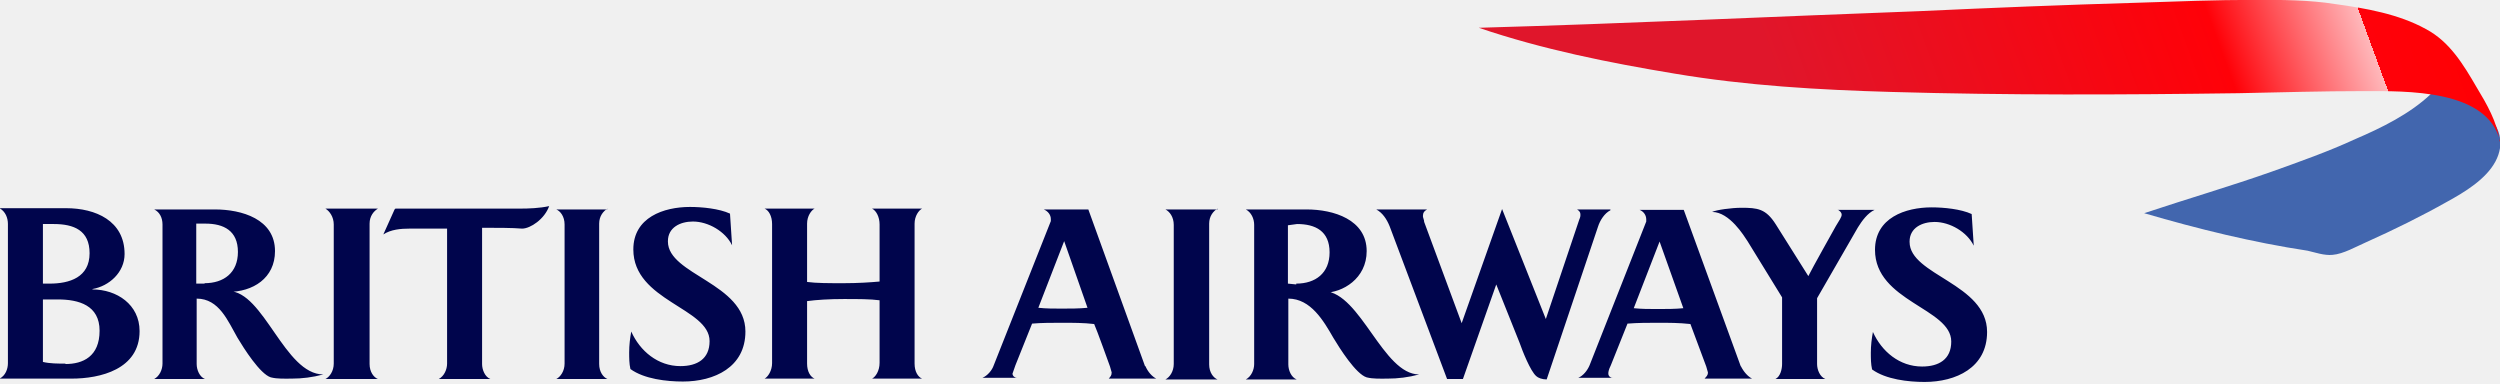
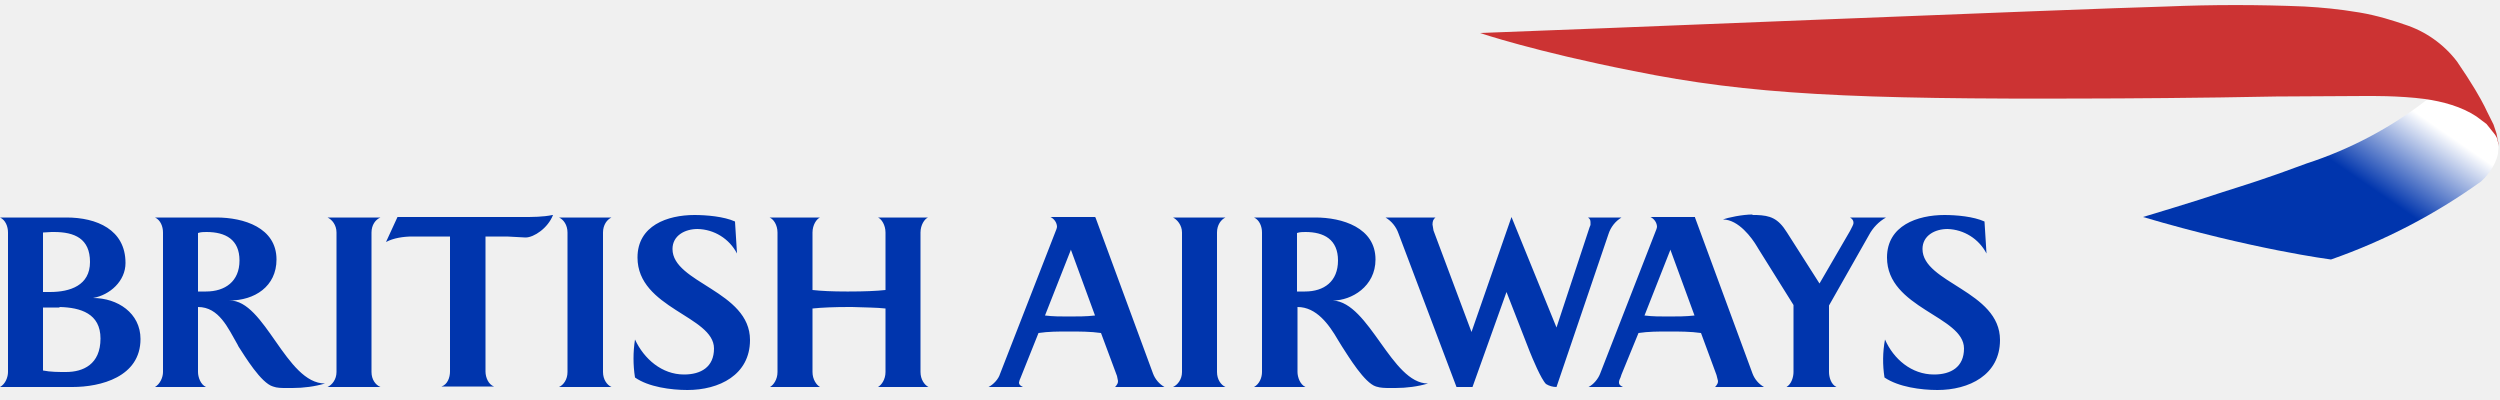
- <svg xmlns="http://www.w3.org/2000/svg" width="600" height="92" viewBox="-145.5 445.333 600 92">
-   <linearGradient id="a" x1="1482" x2="1412" y1="-1425" y2="-1465" gradientTransform="matrix(1 0 0 -1 -1027 -958)">
-     <stop offset="0" stop-color="#11266f" />
-     <stop offset="1" stop-color="#4266ae" />
-   </linearGradient>
-   <linearGradient id="b" x1="1314" x2="1475" y1="-1440" y2="-1381" gradientUnits="userSpaceOnUse" gradientTransform="matrix(1 0 0 -1 -1027 -958)">
-     <stop offset="0" stop-color="#e0162b" />
-     <stop offset=".6" stop-color="#ff0108" />
-     <stop offset=".8" stop-color="#ffb8bb" />
-     <stop offset=".8" stop-color="#ffb0b3" />
-     <stop offset=".8" stop-color="#ff010a" />
-     <stop offset="1" stop-color="#f00" />
-   </linearGradient>
-   <path fill="#00054c" d="M-123.3 514.7c4-.7 7.7-4 7.7-8.4 0-8-7-11-14-11h-16c1.4.8 2 2.3 2 3.8v33.4c0 1.4-.6 3-2 3.7h17.3c6.8 0 16.3-2.2 16.3-11.4 0-6.4-5.5-10-11.3-10zm-12-15.6h2.7c4.8 0 8.6 1.5 8.6 7 0 5.8-4.8 7.3-9.6 7.3h-1.6V499zm5.5 33.5c-1.8 0-3.7 0-5.4-.4v-15h3.6c5 0 10 1.4 10 7.5 0 6.2-4 8-8.2 8zm79-37l-2.7 6c1.8-1.2 4.2-1.4 6.3-1.4h9v32.4c0 1.4-.7 3-2 3.7h12.4c-1.3-.5-2-2.2-2-3.6V500c3.4 0 7.3 0 9.6.2 2 0 5.4-2.3 6.5-5.4-2.3.5-4.8.6-7.2.6h-29.7zm51 0H-12c1 .4 2 1.7 2 3.6v33.4c0 1.8-1 3.2-2 3.7H.3c-1-.4-2-1.7-2-3.6V499c0-1.8 1-3 2-3.6zm-91 19.8c6 0 11.3-3.3 11.3-9.8 0-7.7-8-10-14.4-10h-14.6c1.3.6 2 2 2 3.6v33.4c0 1.4-.7 3-2 3.7h12.2c-1.3-.5-2-2.2-2-3.6V517c5.4 0 7.5 5.4 9.8 9.4 1.5 2.5 5.4 8.7 8 9.5 1.6.4 3.3.3 5 .3 2.5 0 5-.3 7.6-1-9.3 0-14.3-20-22.7-20zm-5.6-2h-2V499h2.2c4.4 0 7.8 1.7 7.8 6.8 0 5-3.4 7.5-8 7.5zm41.6-18h-12.6c1 .6 2 2 2 3.8v33.4c0 1.8-1 3.2-2 3.7h12.6c-1-.4-2-1.7-2-3.6V499c0-1.8 1-3 2-3.6zm130.6 0h-12c1 .5 1.8 2 1.8 3.8v13.7c-2.2.2-5.2.4-8.6.4-3.6 0-6.6 0-8.8-.3V499c0-1.8 1-3.2 1.8-3.6H38c1 .4 1.8 1.8 1.8 3.7v33.4c0 1.8-1 3.3-1.8 3.7h12c-1-.4-1.8-1.7-1.8-3.6v-15c2.2-.3 5.3-.5 8.8-.5 3.4 0 6.4 0 8.6.3v15c0 2-1 3.4-1.8 3.8h12c-1-.4-1.8-1.7-1.8-3.6V499c0-1.8 1-3.2 1.8-3.6zm-61 7.8c0-3.3 3-4.7 6-4.7 3.7 0 7.8 2.4 9.4 5.7l-.5-7.6c-2.6-1.2-6.7-1.6-9.6-1.6-6.3 0-13.6 2.5-13.6 10.2 0 12.4 18.3 14 18.3 22 0 4.3-3 6-7 6-5.4 0-9.7-3.6-11.8-8.3-.3 1.6-.5 3.3-.5 5 0 1.3 0 2.7.3 4 3.3 2.4 8.7 3 12.6 3 7.5 0 15-3.4 15-12 0-11.6-18.6-13.6-18.6-21.6zm280.7-7.6c.6.4 1 .7 1 1.3 0 .5-.6 1.4-1.4 2.7 0 0-6 10.7-6.6 12l-7.8-12.4c-2.4-3.8-4.4-4-8.3-4-2.3 0-6 .5-7 1 4.2 0 7.7 5.8 8.5 7l8.3 13.5v16c0 1.2-.4 3-1.6 3.6h12c-1.3-.5-2-2.2-2-3.6v-15.8l9.8-17c1-1.6 2.3-3.4 4-4.2h-8.7zm-54.5 0h-8c.6.4.8.7.8 1.2 0 .4 0 .6-.3 1.3l-8 23.8-10.5-26.4-9.7 27.4-9-24.3c0-.5-.3-1-.3-1.4 0-.8.3-1.2 1-1.6h-12.2c1.5.8 2.5 2.3 3.2 4l13.8 36.7h3.8l8-22.7 5.6 14c.7 2 2.6 6.8 4 8 .4.4 1.4.8 2.5.8l12.3-36.6c.5-1.6 1.6-3.3 3-4zm71.8 7.7c0-3.3 3-4.7 6-4.7 3.7 0 7.8 2.4 9.4 5.7l-.5-7.6c-2.6-1.2-6.7-1.6-9.6-1.6-6.3 0-13.6 2.5-13.6 10.2 0 12.4 18.3 14 18.3 22 0 4.3-3 6-7 6-5.4 0-9.7-3.6-11.8-8.3-.3 1.6-.5 3.3-.5 5 0 1.3 0 2.7.3 4 3.3 2.4 8.7 3 12.6 3 7.5 0 15-3.4 15-12 0-11.6-18.6-13.6-18.6-21.6zm-40.5 30l-13.7-37.6H248c1 .4 1.6 1.3 1.6 2.3v.5L236 533c-.5 1.2-1.5 2.5-2.7 3h8.2c-.5 0-1-.4-1-1 0-.3 0-.8.6-2l4-10c2.5-.2 5-.2 7.4-.2 2.5 0 5 0 7.7.3l3.8 10.2.4 1.4c0 .8-.4 1-.8 1.5H275c-1-.5-2-1.6-2.7-3zm-20-13.8c-2 0-3.8 0-5.7-.2l6.2-16 5.7 16c-2 .2-4 .2-6.2.2zm-123 13.7l-13.6-37.6H105c1 .4 1.7 1.3 1.7 2.3v.5L93 533c-.4 1.2-1.5 2.5-2.7 3h8.2c-.4 0-1-.4-1-1l.7-2 4-10c2.3-.2 4.8-.2 7.2-.2 2.6 0 5.2 0 7.7.3.5 1 3.8 10.2 3.8 10.2l.4 1.4c0 .8-.3 1-.7 1.5H132c-1-.5-2-1.6-2.6-3zm-20-13.8c-1.8 0-3.8 0-5.6-.2l6.2-16 5.6 16c-2 .2-4.2.2-6.3.2zm37.4-23.8h-12.5c1 .5 2 1.8 2 3.7v33.4c0 1.8-1 3.2-2 3.7h12.5c-1-.4-2-1.7-2-3.6V499c0-1.8 1-3 2-3.6zm25.6 20c4.4 0 10.2-3.4 10.2-10 0-7.6-8-10-14.4-10h-14.6c1.3.7 2 2.2 2 3.7v33.4c0 1.4-.7 3-2 3.7h12.2c-1.3-.5-2-2.2-2-3.6V517c5.4 0 8.5 5.4 10.8 9.4 1.5 2.5 5.4 8.7 8 9.5 1.6.4 3.3.3 5 .3 2.5 0 5-.3 7.6-1-8.7 0-14-19.5-22.7-20zm-6.7-2l-2-.2v-14l2.2-.3c4.4 0 7.8 1.7 7.8 6.8 0 5-3.4 7.5-8 7.5z" />
-   <path fill="url(#a)" d="M437.8 468c-5 4.7-11.7 8-18 10.7-6.5 3-13.3 5.4-20 7.8-10.2 3.6-20.5 6.6-30.7 10 13 3.8 26 7 39.2 9 1.8.4 4 1.2 6 1 2.6-.2 5.7-2 8-3 6.7-3 13.2-6.2 19.6-9.8 4-2.2 9.2-5.3 11.5-9.6 2.3-4.3 1.2-8.6-2.6-11.6-1.5-1.2-12.4-7-13-4.5z" />
-   <path fill="url(#b)" d="M454.5 479.2c-3-12.5-22.6-12-32.7-12-10 0-20 .3-30 .5-28 .4-55.7.5-83.4-.3-17.4-.5-34.8-1.5-52-4.4-15.7-2.6-31.7-5.8-47-11 35.4-1 70.7-2.7 106-4 17.2-.8 34.5-1.5 51.8-2 9.5-.3 19-.7 28.7-.7 6.2 0 12.7 0 19 1 7.3 1 15.3 2.4 21.8 6 5.7 3 9 8.5 12.2 14 2.3 3.8 5 8.4 5.5 13z" />
+ <svg xmlns="http://www.w3.org/2000/svg" width="100%" viewBox="0 0 500 80">
+   <style>
+     #tail {
+       fill: url(#tail-light);
+     }
+     #wordmark {
+       fill: #0035ad;
+     }
+     @media (prefers-color-scheme: dark) {
+       #tail {
+         fill: url(#tail-dark);
+       }
+       #wordmark {
+         fill: #fff;
+       }
+     }
+   </style>
+   <defs>
+     <linearGradient id="tail-light" x1="90%" x2="60%" y1="30%" y2="50%">
+       <stop offset="0%" stop-color="#fff" />
+       <stop offset="100%" stop-color="#0035ad" />
+     </linearGradient>
+     <linearGradient id="tail-dark" x1="90%" x2="60%" y1="30%" y2="50%">
+       <stop offset="0%" stop-color="#fff" stop-opacity="0.1" />
+       <stop offset="100%" stop-color="#fff" />
+     </linearGradient>
+   </defs>
+   <path id="wordmark" d="M388.9 43c2.4 0 5.8.3 8 1.3l.4 6.4a9.1 9.1 0 00-7.8-4.9c-2.5 0-5 1.3-5 4 0 6.8 15.5 8.4 15.5 18.2 0 7-6.2 10-12.5 10-3.3 0-7.8-.6-10.6-2.5a22.4 22.4 0 01.1-7.6c1.7 3.9 5.3 7 9.8 7 3.4 0 6-1.5 6-5.2 0-6.5-15.4-8-15.4-18.2 0-6.4 6.1-8.5 11.5-8.5zm-250 0c2.4 0 5.9.3 8.1 1.3l.4 6.4a9.1 9.1 0 00-7.9-4.9c-2.5 0-5 1.3-5 4 0 6.8 15.5 8.4 15.5 18.2 0 7-6.2 10-12.5 10-3.3 0-7.8-.6-10.5-2.5a24.5 24.5 0 010-7.6c1.8 3.9 5.4 7 9.8 7 3.4 0 6-1.5 6-5.2 0-6.5-15.3-8-15.3-18.2 0-6.4 6-8.5 11.4-8.5zm-108 .5h12.4c5.4 0 12 2 12 8.4 0 5.4-4.4 8.2-9.4 8.2C53 60 57.2 76.7 65 76.7c-2 .6-4.3.9-6.5.9h-1.2c-1 0-1.9 0-2.7-.3-2.4-.7-5.6-6-6.9-8l-.2-.4c-1.9-3.3-3.7-7.5-7.9-7.5v13c0 1 .5 2.5 1.6 3H31c1-.6 1.6-1.9 1.6-3V46.5c0-1.2-.5-2.5-1.6-3zm219.8 0h12.4c5.3 0 12 2 12 8.4 0 5.4-4.8 8.2-8.5 8.2 7.3.4 11.7 16.6 19 16.6-2 .6-4.3.9-6.5.9H278c-.9 0-1.9 0-2.8-.3-2.3-.7-5.5-6-6.8-8l-.8-1.3c-1.8-3.1-4.3-6.6-8.1-6.6v13c0 1 .5 2.5 1.6 3h-10.3c1.1-.6 1.6-1.9 1.6-3V46.5c0-1.2-.5-2.5-1.6-3zm-86.7 0c-.7.3-1.5 1.5-1.5 3V58c1.8.2 4 .3 6.8.3h.5c3 0 5.5-.1 7.3-.3V46.5c0-1.5-.8-2.7-1.5-3h10c-.7.3-1.5 1.5-1.5 3v27.9c0 1.5.8 2.6 1.6 3h-10.1c.7-.4 1.5-1.5 1.5-3V61.7c-1.7-.2-4-.2-6.7-.3h-.6c-2.9 0-5.4.1-7.3.3v12.7c0 1.5.8 2.6 1.5 3h-10c.7-.4 1.5-1.5 1.5-3V46.5c0-1.5-.8-2.7-1.6-3H164zm-41.7 0c-.9.4-1.7 1.5-1.7 3v27.9c0 1.5.8 2.6 1.7 3h-10.5c.9-.4 1.7-1.5 1.7-3V46.5c0-1.5-.8-2.6-1.7-3h10.5zm-11.7-.5c-1 2.6-3.8 4.5-5.5 4.5l-3.7-.2h-4.3v27c0 1.2.6 2.6 1.7 3H88.3c1.2-.4 1.7-1.8 1.7-3v-27h-7.5c-1.8 0-3.8.3-5.3 1.1l2.3-5h25c2 0 4.1 0 6-.4zm108.5.5l11.5 31.2a5.2 5.2 0 002.3 2.7H223l.2-.2c.2-.3.4-.5.4-1l-.2-1-3.2-8.6c-2.1-.3-4.3-.3-6.5-.3-2 0-4 0-6 .3l-3.6 9a3 3 0 00-.3.9c0 .5.4.7.8.9h-6.9c1-.5 2-1.6 2.3-2.6l11.3-29 .1-.4c0-.8-.5-1.6-1.3-2h8.9zm-143 0c-1 .4-1.8 1.5-1.8 3v27.9c0 1.5.8 2.6 1.8 3H65.5c.9-.4 1.8-1.5 1.8-3V46.5c0-1.5-.9-2.6-1.8-3h10.6zM0 43.5h13.3c6 0 11.8 2.4 11.8 9.1 0 3.6-3.1 6.4-6.5 7 4.9 0 9.5 3 9.5 8.2 0 7.6-8 9.6-13.6 9.6H0c1.1-.6 1.6-2 1.6-3V46.5c0-1.2-.5-2.5-1.6-3zm245.1 0c-.9.4-1.7 1.5-1.7 3v27.9c0 1.5.8 2.6 1.7 3h-10.5c.9-.4 1.8-1.5 1.8-3V46.5c0-1.5-1-2.6-1.8-3h10.5zm42 0c-.4.3-.6.7-.6 1.4l.2 1.2 7.6 20.3 8-23 9 22.1 6.6-20 .2-.5v-.5c0-.5-.1-.7-.5-1h6.7a6 6 0 00-2.6 3.3l-10.4 30.6a4 4 0 01-2.1-.6c-1-1-2.7-5.1-3.3-6.6l-4.6-11.8-6.8 19h-3.2l-11.6-30.7a6 6 0 00-2.6-3.2h10zm63.4-.5h.8c2.7.1 4.3.6 6.1 3.5l6.5 10.2.7-1.2 5.4-9.3c.4-.8.7-1.3.7-1.6 0-.5-.2-.8-.7-1.1h7.2a8.8 8.8 0 00-3.4 3.5l-8 14.1v13.3c0 1 .4 2.5 1.5 3h-10c1-.6 1.4-2 1.4-3V61l-7-11.2-.3-.5c-1-1.7-3.7-5.4-6.8-5.4 1-.4 3.9-1 5.9-1zm-11.5.5l11.5 31.2a5.2 5.2 0 002.3 2.7H343l.2-.2c.2-.3.4-.5.4-1l-.2-.8-.1-.4-3.1-8.4c-2.1-.3-4.3-.3-6.5-.3-2 0-4 0-6 .3l-3.4 8.3-.2.6c-.3.6-.3.8-.3 1 0 .5.4.7.8.9h-6.9c1-.5 1.9-1.6 2.3-2.6l11.3-29 .1-.4c0-.8-.5-1.6-1.3-2h8.9zm-327.1 18H8.6v12.6c1.5.3 3.1.3 4.6.3 3.4 0 6.9-1.5 6.9-6.7 0-5-4-6.2-8.2-6.3zm202.3-11.6L209 63.1c1.6.2 3.2.2 4.7.2 1.8 0 3.6 0 5.3-.2L214.2 50zm119.9 0l-5.2 13.2c1.6.2 3.2.2 4.7.2 1.8 0 3.6 0 5.3-.2L334.1 50zm-73-3.5c-.6 0-1.1 0-1.7.2v11.7h1.6c3.8 0 6.6-2 6.6-6.2s-2.8-5.7-6.5-5.7zm-250.3 0h-.5l-1.7.1v11.9H10c4 0 8-1.3 8-6s-3.1-6-7.2-6zm30.5 0c-.6 0-1.1 0-1.7.2v11.7h1.6c3.8 0 6.7-2 6.7-6.2s-2.8-5.7-6.6-5.7z" />
+   <path id="tail" d="M486.1 19.2l4.3 1.1c4.8 1.7 6.1 3.3 6.9 3.9 1.1 1 1.9 2.3 2 2.8l.3 1.1v.6l.1.7-.1 1.3c-.5 2.7-2.6 4.9-3.4 5.6a118.5 118.5 0 01-30 15.6s-15.6-2-37.6-8.5c0 0 10.7-3.2 16-5 4.7-1.5 8.4-2.6 16.7-5.7a79.2 79.2 0 0024.4-13l.4-.5z" />
+   <path fill="#c33" d="M499.7 29.3s0-.7-.2-1.2c0-.4-.3-.9-.6-1.3l-1.6-2-2-1.5c-3-2-6.8-3-10.3-3.5-5.3-.7-11.3-.6-12-.6l-17.8.1c-14.4.3-32.1.4-36.8.4-47.8.2-68.6-.8-91.7-5.5-19.8-3.9-30.7-7.6-30.7-7.6 17.4-.6 118.8-4.8 137.3-5.3a332 332 0 0127.6 0c3.5.2 6.8.5 11 1.2 3.6.6 7 1.7 9 2.4a21.4 21.4 0 0110.5 7.4l2 3c2.4 3.7 3.6 6.1 4 7l1.3 2.6.6 1.8.4 2v.6z" />
</svg>
